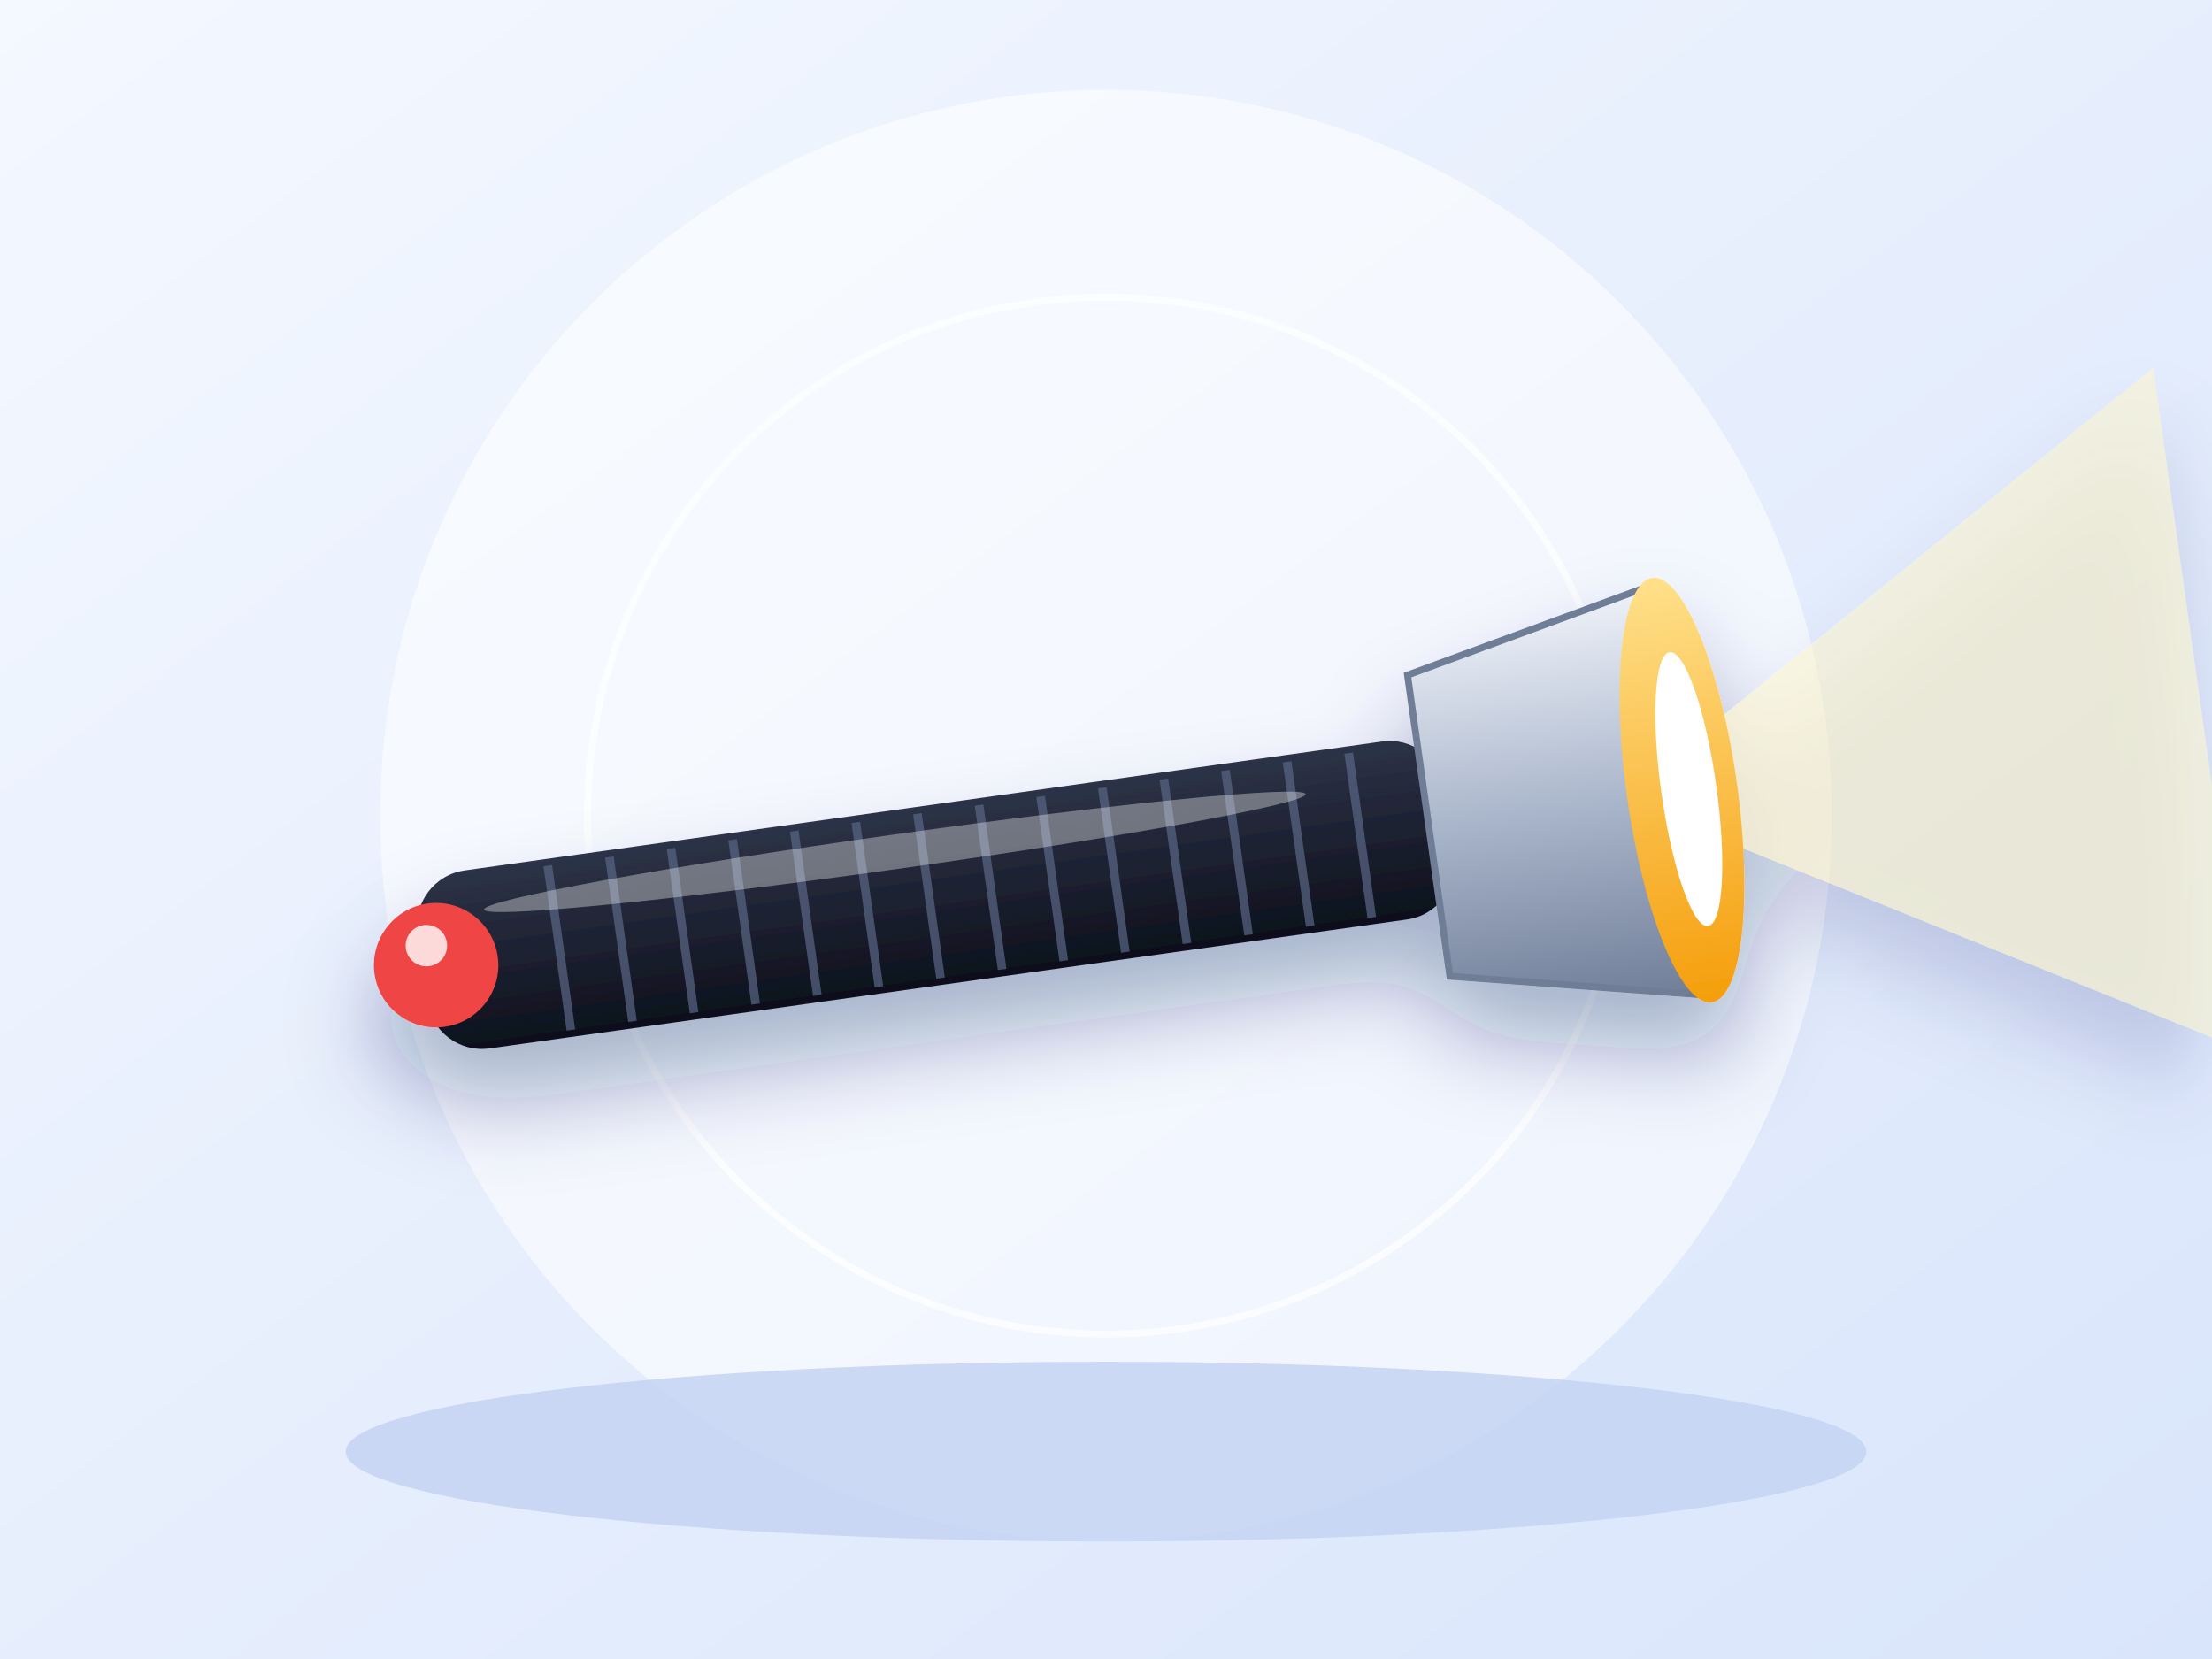
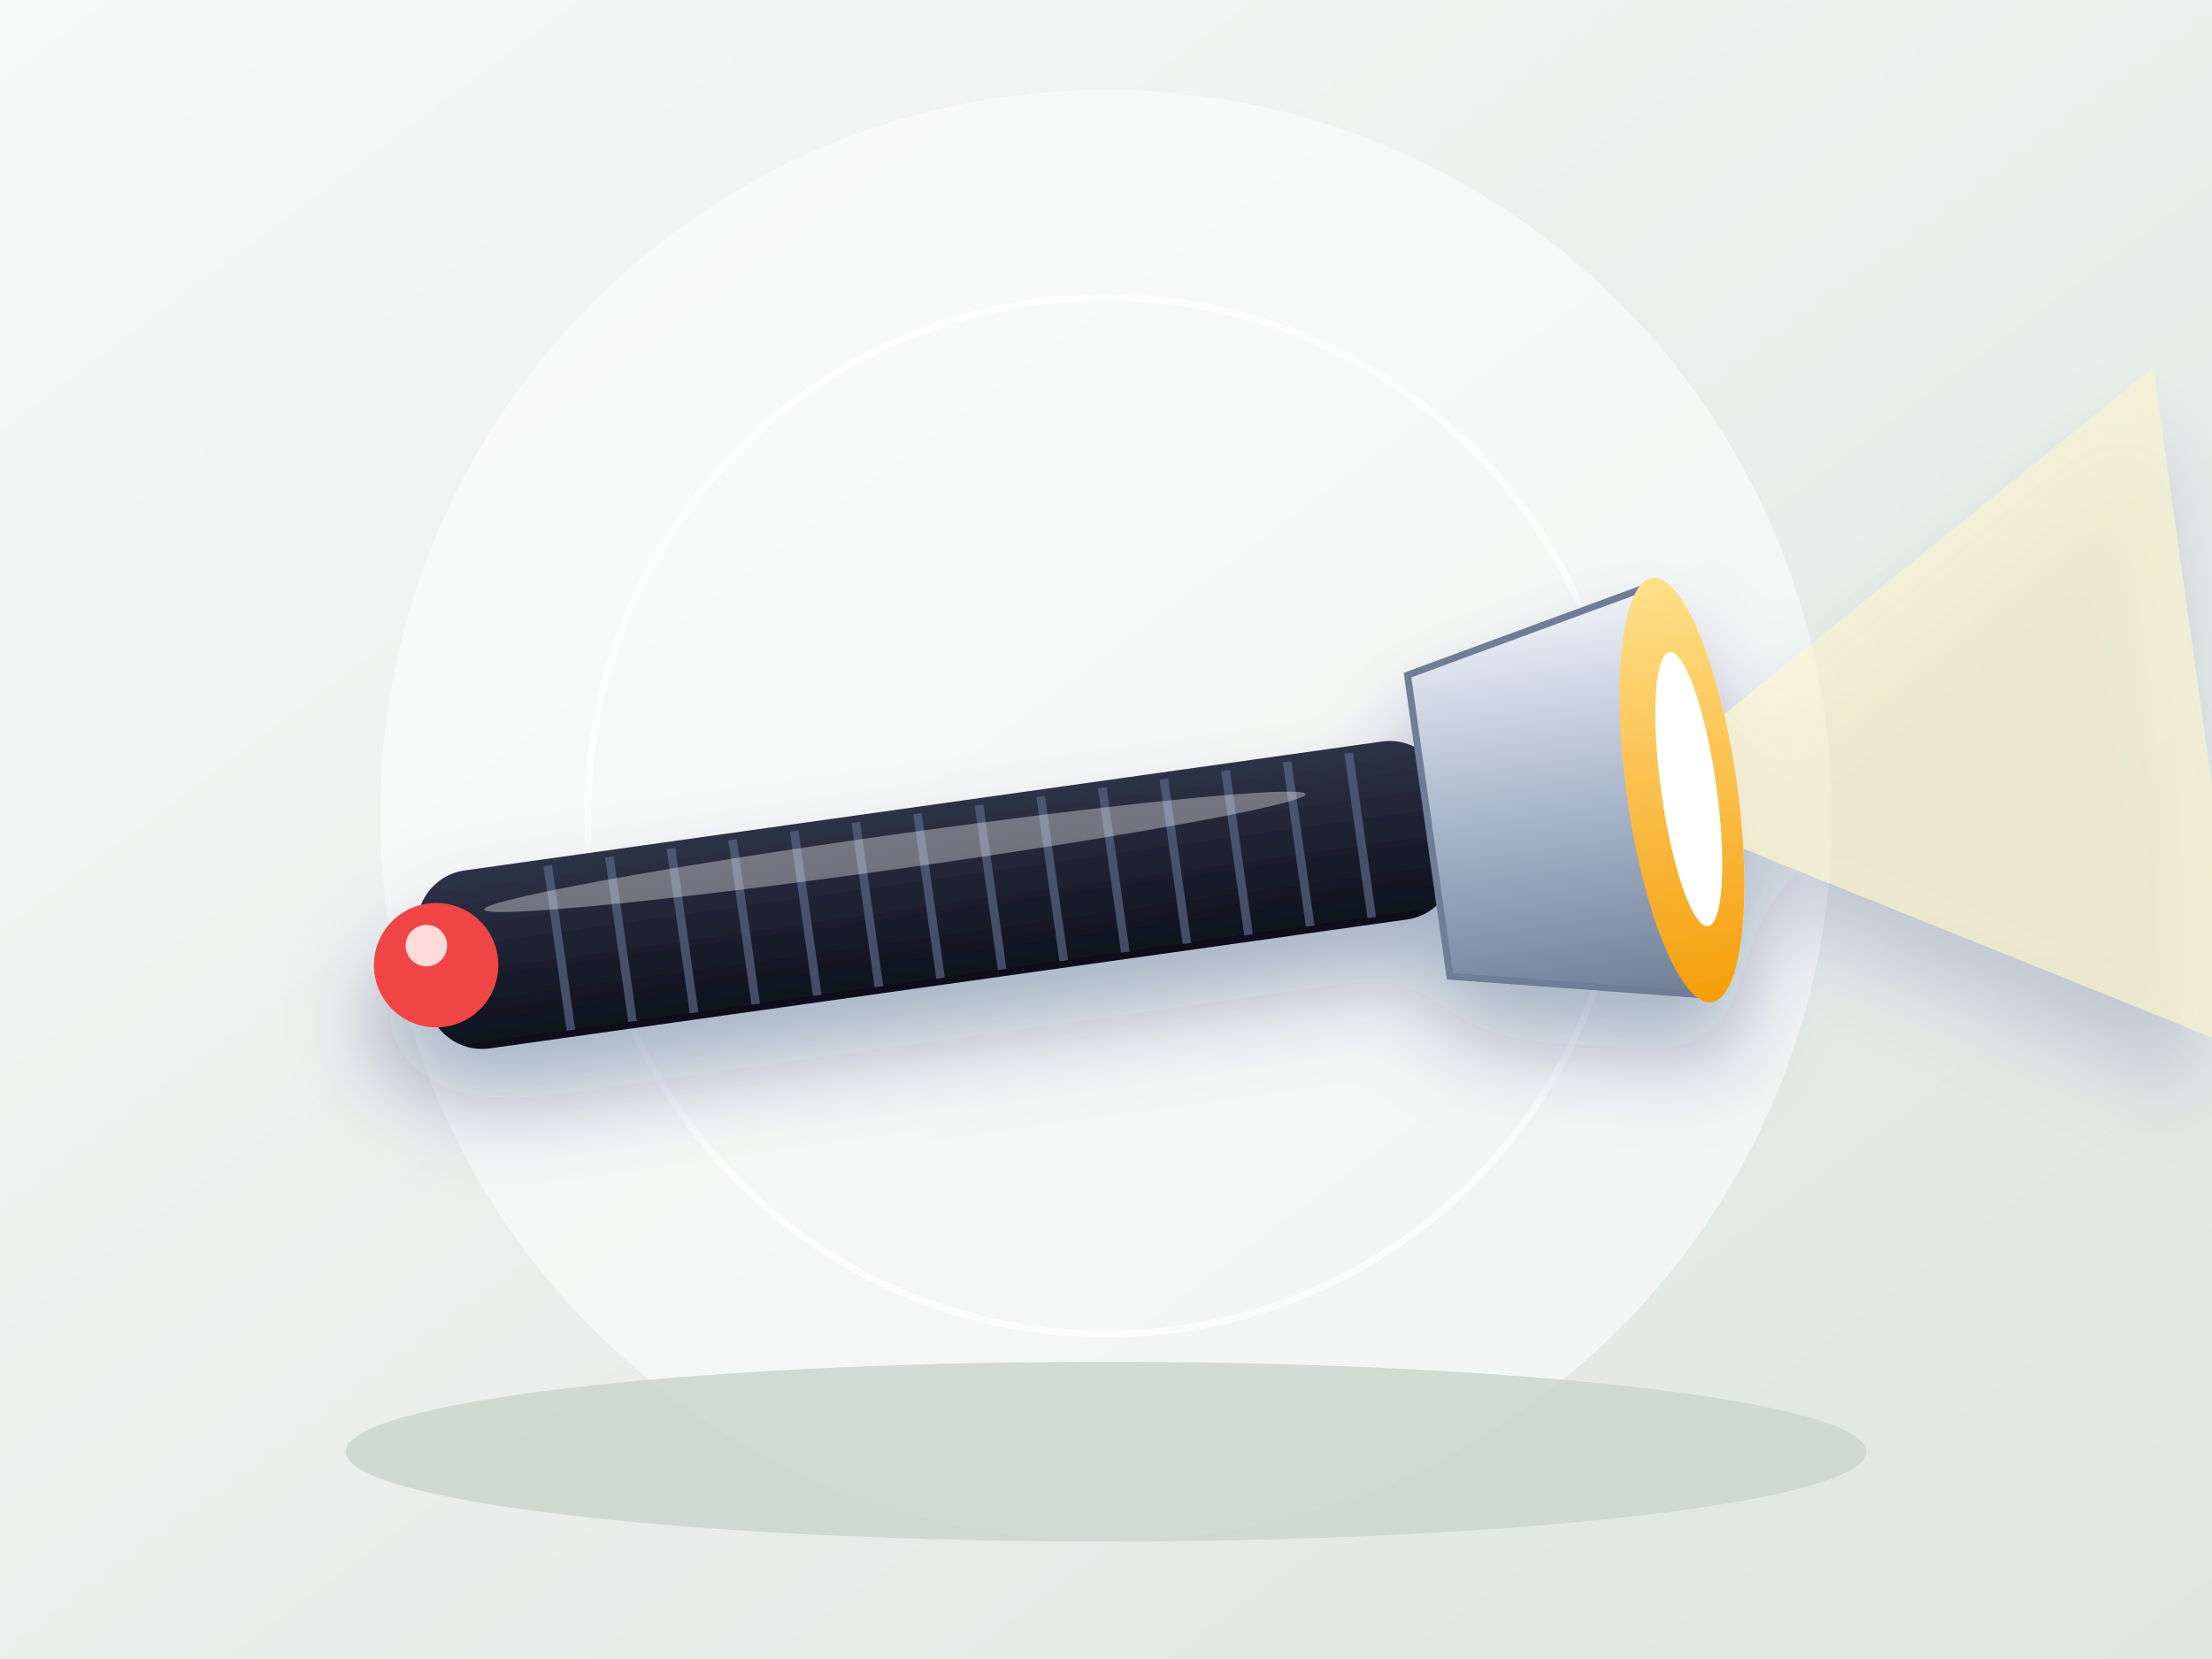
<svg xmlns="http://www.w3.org/2000/svg" viewBox="0 0 640 480" width="640" height="480" role="img">
  <defs>
    <linearGradient id="metal" x1="0" y1="0" x2="0" y2="1">
      <stop offset="0" stop-color="#eef2f9" />
      <stop offset=".5" stop-color="#aab6cb" />
      <stop offset="1" stop-color="#6f7d97" />
    </linearGradient>
    <linearGradient id="white" x1="0" y1="0" x2="0" y2="1">
      <stop offset="0" stop-color="#ffffff" />
      <stop offset="1" stop-color="#d3ddee" />
    </linearGradient>
    <linearGradient id="dark" x1="0" y1="0" x2="0" y2="1">
      <stop offset="0" stop-color="#4d5972" />
      <stop offset="1" stop-color="#1c2438" />
    </linearGradient>
    <linearGradient id="black" x1="0" y1="0" x2="0" y2="1">
      <stop offset="0" stop-color="#2d3347" />
      <stop offset="1" stop-color="#0c101b" />
    </linearGradient>
    <linearGradient id="navy" x1="0" y1="0" x2="0" y2="1">
      <stop offset="0" stop-color="#3f5079" />
      <stop offset="1" stop-color="#1a2342" />
    </linearGradient>
    <linearGradient id="red" x1="0" y1="0" x2="1" y2="0">
      <stop offset="0" stop-color="#b3202a" />
      <stop offset=".4" stop-color="#ff6b6b" />
      <stop offset="1" stop-color="#a91d27" />
    </linearGradient>
    <linearGradient id="wood" x1="0" y1="0" x2="1" y2="1">
      <stop offset="0" stop-color="#c58a45" />
      <stop offset="1" stop-color="#6e411a" />
    </linearGradient>
    <linearGradient id="amber" x1="0" y1="0" x2="0" y2="1">
      <stop offset="0" stop-color="#ffe08a" />
      <stop offset="1" stop-color="#f59e0b" />
    </linearGradient>
    <linearGradient id="gun" x1="0" y1="0" x2="0" y2="1">
      <stop offset="0" stop-color="#6b778c" />
      <stop offset=".5" stop-color="#3a4457" />
      <stop offset="1" stop-color="#171d2b" />
    </linearGradient>
    <radialGradient id="glass" cx=".35" cy=".3" r=".85">
      <stop offset="0" stop-color="#5b8fe8" />
      <stop offset=".45" stop-color="#1e3a7a" />
      <stop offset="1" stop-color="#070d22" />
    </radialGradient>
    <radialGradient id="lens" cx=".4" cy=".35" r=".8">
      <stop offset="0" stop-color="#7fb2ff" />
      <stop offset=".35" stop-color="#27468c" />
      <stop offset="1" stop-color="#050a1c" />
    </radialGradient>
    <filter id="sh" x="-25%" y="-25%" width="150%" height="160%">
      <feDropShadow dx="0" dy="16" stdDeviation="13" flood-color="#0f2560" flood-opacity=".32" />
    </filter>
    <linearGradient id="bg" x1="0" y1="0" x2="1" y2="1">
-       <stop offset="0" stop-color="#f4f8ff" />
-       <stop offset="1" stop-color="#d9e5fb" />
+       <stop offset="0" stop-color="#f7f9f8" />
+       <stop offset="1" stop-color="#dde6e1" />
    </linearGradient>
  </defs>
  <rect width="640" height="480" fill="url(#bg)" />
  <circle cx="320" cy="236" r="210" fill="#ffffff" opacity="0.55" />
  <circle cx="320" cy="236" r="150" fill="none" stroke="#ffffff" stroke-width="2" opacity="0.7" />
-   <ellipse cx="320" cy="420" rx="220" ry="26" fill="#c4d4f2" opacity=".85" />
+   <ellipse cx="320" cy="420" rx="220" ry="26" fill="#c9d6ce" opacity=".85" />
  <g filter="url(#sh)">
    <g transform="rotate(-8 320 250)">
      <path d="M470 252 L640 150 L640 350 Z" fill="#fff6c8" opacity=".5" />
      <rect x="120" y="226" width="300" height="52" rx="16" fill="url(#black)" />
      <line x1="160" y1="228" x2="160" y2="276" stroke="#5a6786" stroke-width="2.5" opacity=".7" />
      <line x1="178" y1="228" x2="178" y2="276" stroke="#5a6786" stroke-width="2.5" opacity=".7" />
      <line x1="196" y1="228" x2="196" y2="276" stroke="#5a6786" stroke-width="2.5" opacity=".7" />
      <line x1="214" y1="228" x2="214" y2="276" stroke="#5a6786" stroke-width="2.5" opacity=".7" />
      <line x1="232" y1="228" x2="232" y2="276" stroke="#5a6786" stroke-width="2.5" opacity=".7" />
      <line x1="250" y1="228" x2="250" y2="276" stroke="#5a6786" stroke-width="2.5" opacity=".7" />
      <line x1="268" y1="228" x2="268" y2="276" stroke="#5a6786" stroke-width="2.5" opacity=".7" />
      <line x1="286" y1="228" x2="286" y2="276" stroke="#5a6786" stroke-width="2.5" opacity=".7" />
      <line x1="304" y1="228" x2="304" y2="276" stroke="#5a6786" stroke-width="2.5" opacity=".7" />
      <line x1="322" y1="228" x2="322" y2="276" stroke="#5a6786" stroke-width="2.5" opacity=".7" />
      <line x1="340" y1="228" x2="340" y2="276" stroke="#5a6786" stroke-width="2.5" opacity=".7" />
      <line x1="358" y1="228" x2="358" y2="276" stroke="#5a6786" stroke-width="2.5" opacity=".7" />
      <line x1="376" y1="228" x2="376" y2="276" stroke="#5a6786" stroke-width="2.5" opacity=".7" />
      <line x1="394" y1="228" x2="394" y2="276" stroke="#5a6786" stroke-width="2.5" opacity=".7" />
      <path d="M414 208 L488 192 L488 312 L414 296 Z" fill="url(#metal)" stroke="#6f7d97" stroke-width="2" />
      <ellipse cx="488" cy="252" rx="16" ry="62" fill="url(#amber)" />
      <ellipse cx="490" cy="252" rx="8" ry="40" fill="#fff" />
      <circle cx="124" cy="252" r="18" fill="#ef4444" />
      <ellipse cx="122" cy="246" rx="6" ry="6" fill="#fff" opacity="0.8" />
      <ellipse cx="260" cy="238" rx="120" ry="5" fill="#fff" opacity="0.35" />
    </g>
  </g>
</svg>
